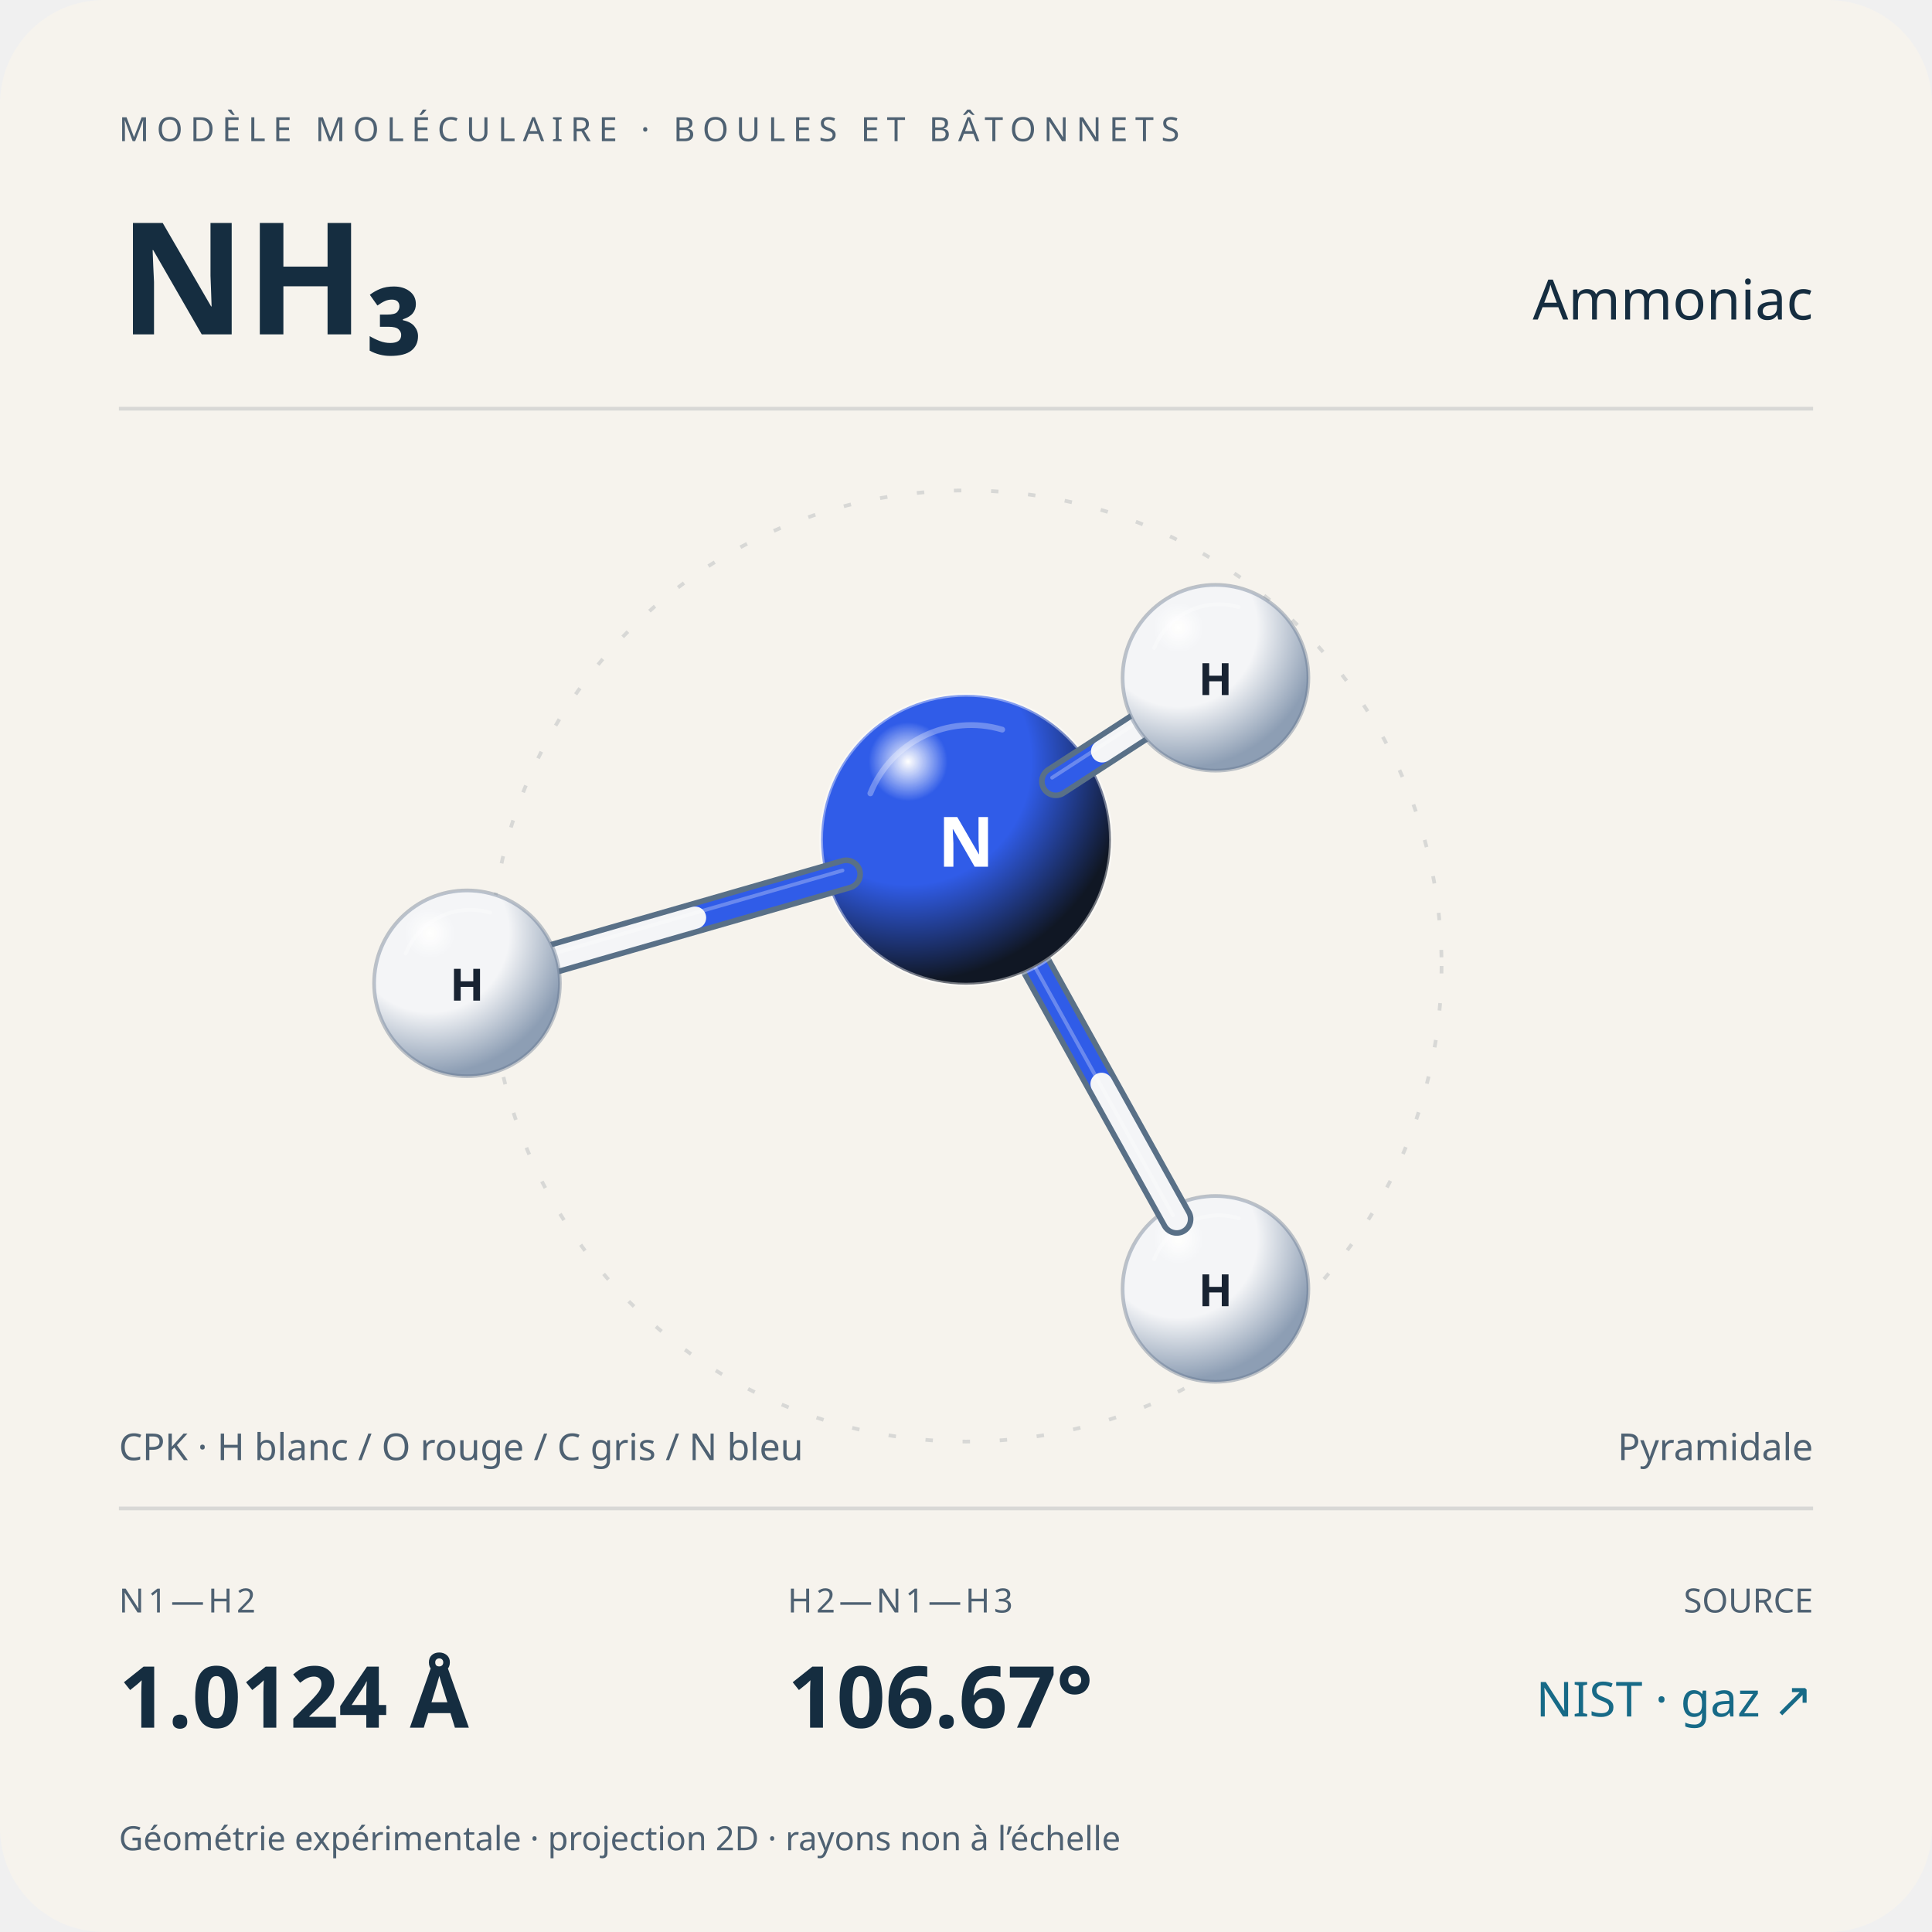
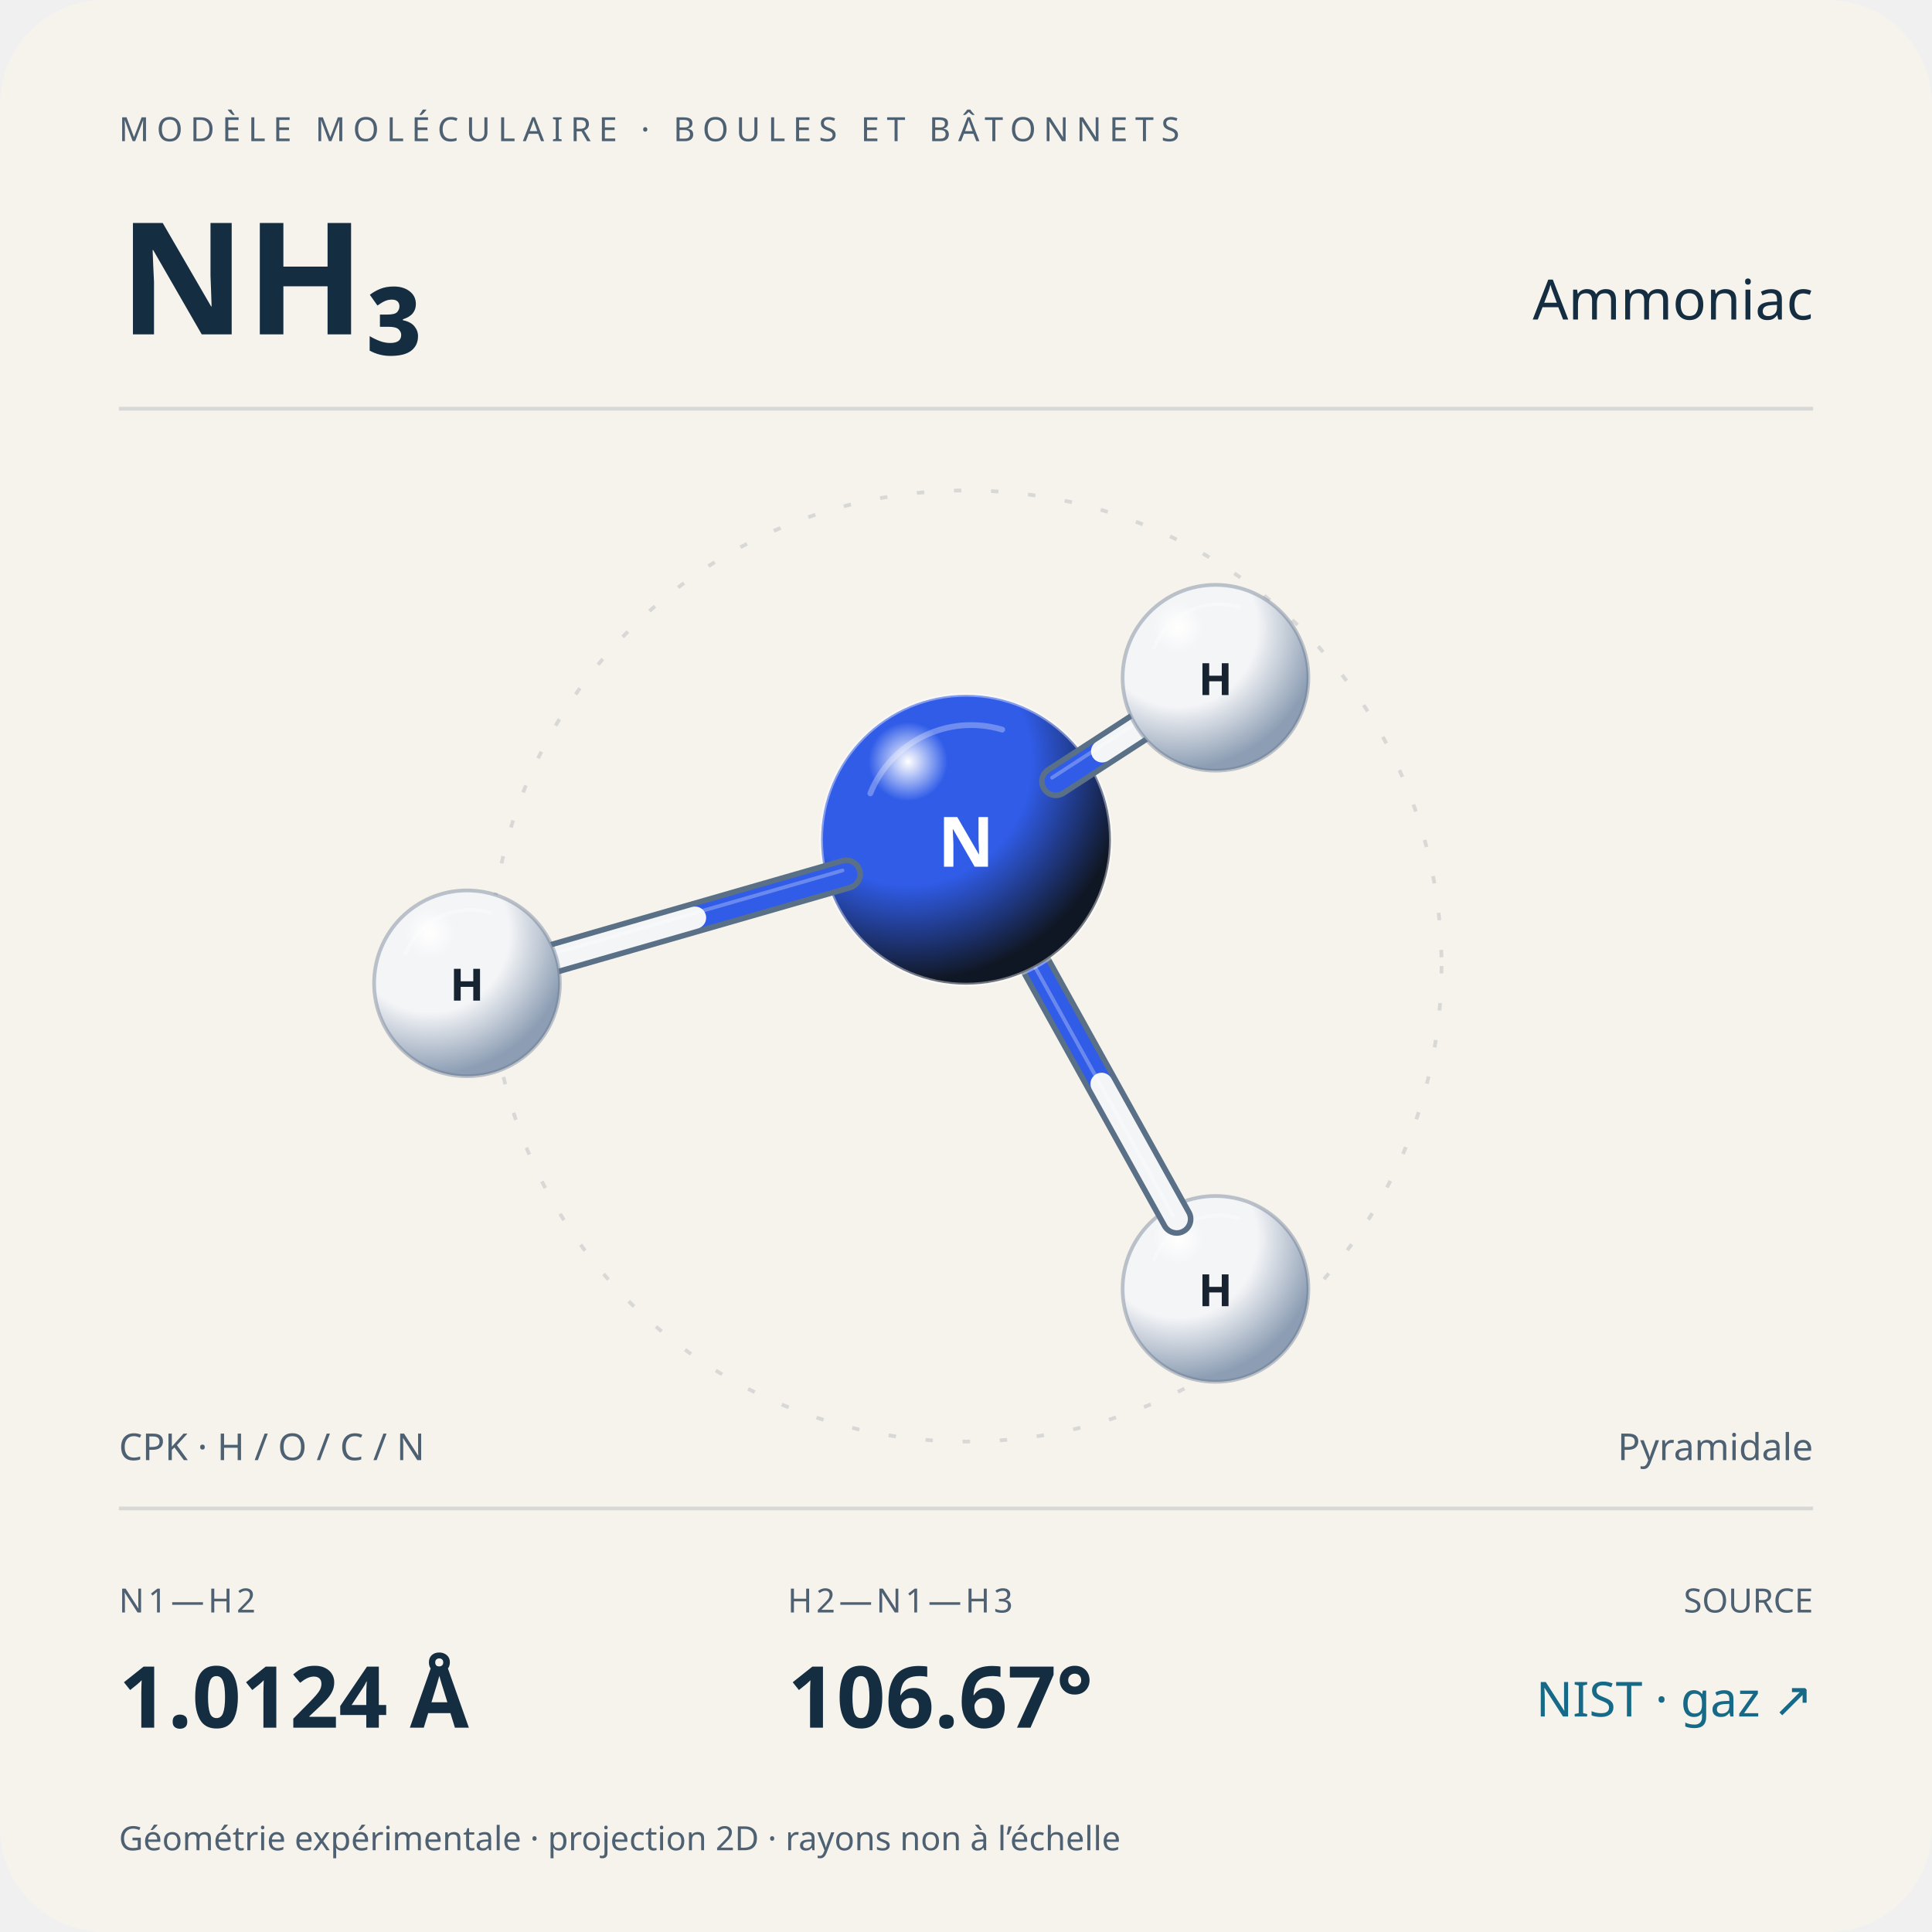
- <svg role="img" aria-label="Ammoniac" data-molecule-status="sourced-geometry" viewBox="0 0 520 520" style="width:100%;height:100%;display:block;color:#152d40;font-family:ui-sans-serif,system-ui,sans-serif">
+ <svg role="img" aria-label="Ammoniac" data-motion-active="false" data-molecule-status="sourced-geometry" viewBox="0 0 520 520" style="width:100%;height:100%;display:block;color:#152d40;font-family:ui-sans-serif,system-ui,sans-serif">
  <rect width="520" height="520" rx="28" fill="#f6f3ed" />
  <g fill="#152d40">
    <text x="32" y="38" font-size="9" letter-spacing="2" fill="#4e6172">MODÈLE MOLÉCULAIRE · BOULES ET BÂTONNETS</text>
    <text x="32" y="90" font-size="42" font-weight="700">NH₃</text>
    <text x="488" y="86" text-anchor="end" font-size="15">Ammoniac</text>
  </g>
  <g stroke="#4e6172" stroke-opacity=".18" fill="none">
    <path d="M32 110H488M32 406H488" />
    <circle cx="260" cy="260" r="128" stroke-dasharray="2 8" />
  </g>
  <g transform="translate(260 255)">
    <g data-science-layer="molecule" data-projection="orthographic">
      <g data-molecule-atom="H4" aria-label="H4 H">
        <g data-science-layer="atom-sphere" transform="translate(67.15433 91.907)" opacity="1">
          <defs>
            <radialGradient id="sphere-R1d" cx="30%" cy="23%" r="76%">
              <stop stop-color="#ffffff" stop-opacity=".96" />
              <stop offset=".18" stop-color="#f4f5f7" />
              <stop offset=".56" stop-color="#f4f5f7" />
              <stop offset="1" stop-color="#8d9eb4" />
            </radialGradient>
          </defs>
          <circle r="25" fill="url(#sphere-R1d)" stroke="#62758d" stroke-opacity=".4" stroke-width="1" />
          <path d="M-16.5 -8 A18.75 18.75 0 0 1 6.25 -19" fill="none" stroke="#fff" stroke-opacity=".3" stroke-width="1" stroke-linecap="round" />
          <text text-anchor="middle" dominant-baseline="central" fill="#182332" font-size="12" font-weight="650" font-family="ui-sans-serif,system-ui,sans-serif">H</text>
        </g>
      </g>
      <g data-molecule-bond="N1-H4" data-bond-order="1">
        <g stroke-linecap="round">
          <path d="M16.284 0.335L56.714 73.112" stroke="#597087" stroke-width="9" />
          <path d="M16.284 0.335L36.499 36.724" stroke="#305ce8" stroke-width="6" />
          <path d="M36.499 36.724L56.714 73.112" stroke="#f4f5f7" stroke-width="6" />
          <path d="M15.284 -0.665L55.714 72.112" stroke="#fff" stroke-opacity=".28" stroke-width="1" />
        </g>
      </g>
      <g data-molecule-atom="N1" aria-label="N1 N">
        <g data-science-layer="atom-sphere" transform="translate(-0.003580609 -28.98488)" opacity="1">
          <defs>
            <radialGradient id="sphere-R3d" cx="30%" cy="23%" r="76%">
              <stop stop-color="#ffffff" stop-opacity=".96" />
              <stop offset=".18" stop-color="#305ce8" />
              <stop offset=".56" stop-color="#305ce8" />
              <stop offset="1" stop-color="#101724" />
            </radialGradient>
          </defs>
          <circle r="39" fill="url(#sphere-R3d)" stroke="#ffffff" stroke-opacity=".4" stroke-width="1" />
          <path d="M-25.74 -12.48 A29.25 29.25 0 0 1 9.75 -29.64" fill="none" stroke="#fff" stroke-opacity=".3" stroke-width="1.56" stroke-linecap="round" />
          <text text-anchor="middle" dominant-baseline="central" fill="#ffffff" font-size="18.72" font-weight="650" font-family="ui-sans-serif,system-ui,sans-serif">N</text>
        </g>
      </g>
      <g data-molecule-bond="N1-H2" data-bond-order="1">
        <g stroke-linecap="round">
          <path d="M-32.236 -19.71L-113.644 3.716" stroke="#597087" stroke-width="9" />
          <path d="M-32.236 -19.71L-72.94 -7.997" stroke="#305ce8" stroke-width="6" />
          <path d="M-72.94 -7.997L-113.644 3.716" stroke="#f4f5f7" stroke-width="6" />
          <path d="M-33.236 -20.71L-114.644 2.716" stroke="#fff" stroke-opacity=".28" stroke-width="1" />
        </g>
      </g>
      <g data-molecule-atom="H2" aria-label="H2 H">
        <g data-science-layer="atom-sphere" transform="translate(-134.3051 9.661628)" opacity="1">
          <defs>
            <radialGradient id="sphere-R5d" cx="30%" cy="23%" r="76%">
              <stop stop-color="#ffffff" stop-opacity=".96" />
              <stop offset=".18" stop-color="#f4f5f7" />
              <stop offset=".56" stop-color="#f4f5f7" />
              <stop offset="1" stop-color="#8d9eb4" />
            </radialGradient>
          </defs>
          <circle r="25" fill="url(#sphere-R5d)" stroke="#62758d" stroke-opacity=".4" stroke-width="1" />
          <path d="M-16.5 -8 A18.75 18.75 0 0 1 6.25 -19" fill="none" stroke="#fff" stroke-opacity=".3" stroke-width="1" stroke-linecap="round" />
          <text text-anchor="middle" dominant-baseline="central" fill="#182332" font-size="12" font-weight="650" font-family="ui-sans-serif,system-ui,sans-serif">H</text>
        </g>
      </g>
      <g data-molecule-bond="N1-H3" data-bond-order="1">
        <g stroke-linecap="round">
          <path d="M24.173 -44.68L49.121 -60.877" stroke="#597087" stroke-width="9" />
          <path d="M24.173 -44.68L36.647 -52.779" stroke="#305ce8" stroke-width="6" />
          <path d="M36.647 -52.779L49.121 -60.877" stroke="#f4f5f7" stroke-width="6" />
          <path d="M23.173 -45.68L48.121 -61.877" stroke="#fff" stroke-opacity=".28" stroke-width="1" />
        </g>
      </g>
      <g data-molecule-atom="H3" aria-label="H3 H">
        <g data-science-layer="atom-sphere" transform="translate(67.15433 -72.58374)" opacity="1">
          <defs>
            <radialGradient id="sphere-R7d" cx="30%" cy="23%" r="76%">
              <stop stop-color="#ffffff" stop-opacity=".96" />
              <stop offset=".18" stop-color="#f4f5f7" />
              <stop offset=".56" stop-color="#f4f5f7" />
              <stop offset="1" stop-color="#8d9eb4" />
            </radialGradient>
          </defs>
          <circle r="25" fill="url(#sphere-R7d)" stroke="#62758d" stroke-opacity=".4" stroke-width="1" />
          <path d="M-16.5 -8 A18.75 18.75 0 0 1 6.25 -19" fill="none" stroke="#fff" stroke-opacity=".3" stroke-width="1" stroke-linecap="round" />
          <text text-anchor="middle" dominant-baseline="central" fill="#182332" font-size="12" font-weight="650" font-family="ui-sans-serif,system-ui,sans-serif">H</text>
        </g>
      </g>
    </g>
  </g>
  <g fill="#4e6172" font-size="10">
-     <text x="32" y="393">CPK · H blanc / O rouge / C gris / N bleu</text>
+     <text x="32" y="393">CPK · H / O / C / N</text>
    <text x="488" y="393" text-anchor="end">Pyramidale</text>
  </g>
  <g fill="#152d40">
    <text x="32" y="434" font-size="9" letter-spacing="1" fill="#4e6172">N1—H2</text>
    <text x="32" y="465" font-size="23" font-weight="600">1.0124 Å</text>
    <text x="212" y="434" font-size="9" letter-spacing="1" fill="#4e6172">H2—N1—H3</text>
    <text x="212" y="465" font-size="23" font-weight="600">106.67°</text>
    <text x="488" y="434" text-anchor="end" font-size="9" fill="#4e6172">SOURCE</text>
    <a href="https://cccbdb.nist.gov/exp2x.asp?casno=7664417&amp;charge=0" target="_blank" rel="noreferrer">
      <text x="488" y="462" text-anchor="end" fill="#176a87" font-size="13">NIST · gaz ↗</text>
    </a>
  </g>
  <text x="32" y="498" fill="#4e6172" font-size="9">Géométrie expérimentale · projection 2D · rayons non à l’échelle</text>
</svg>
